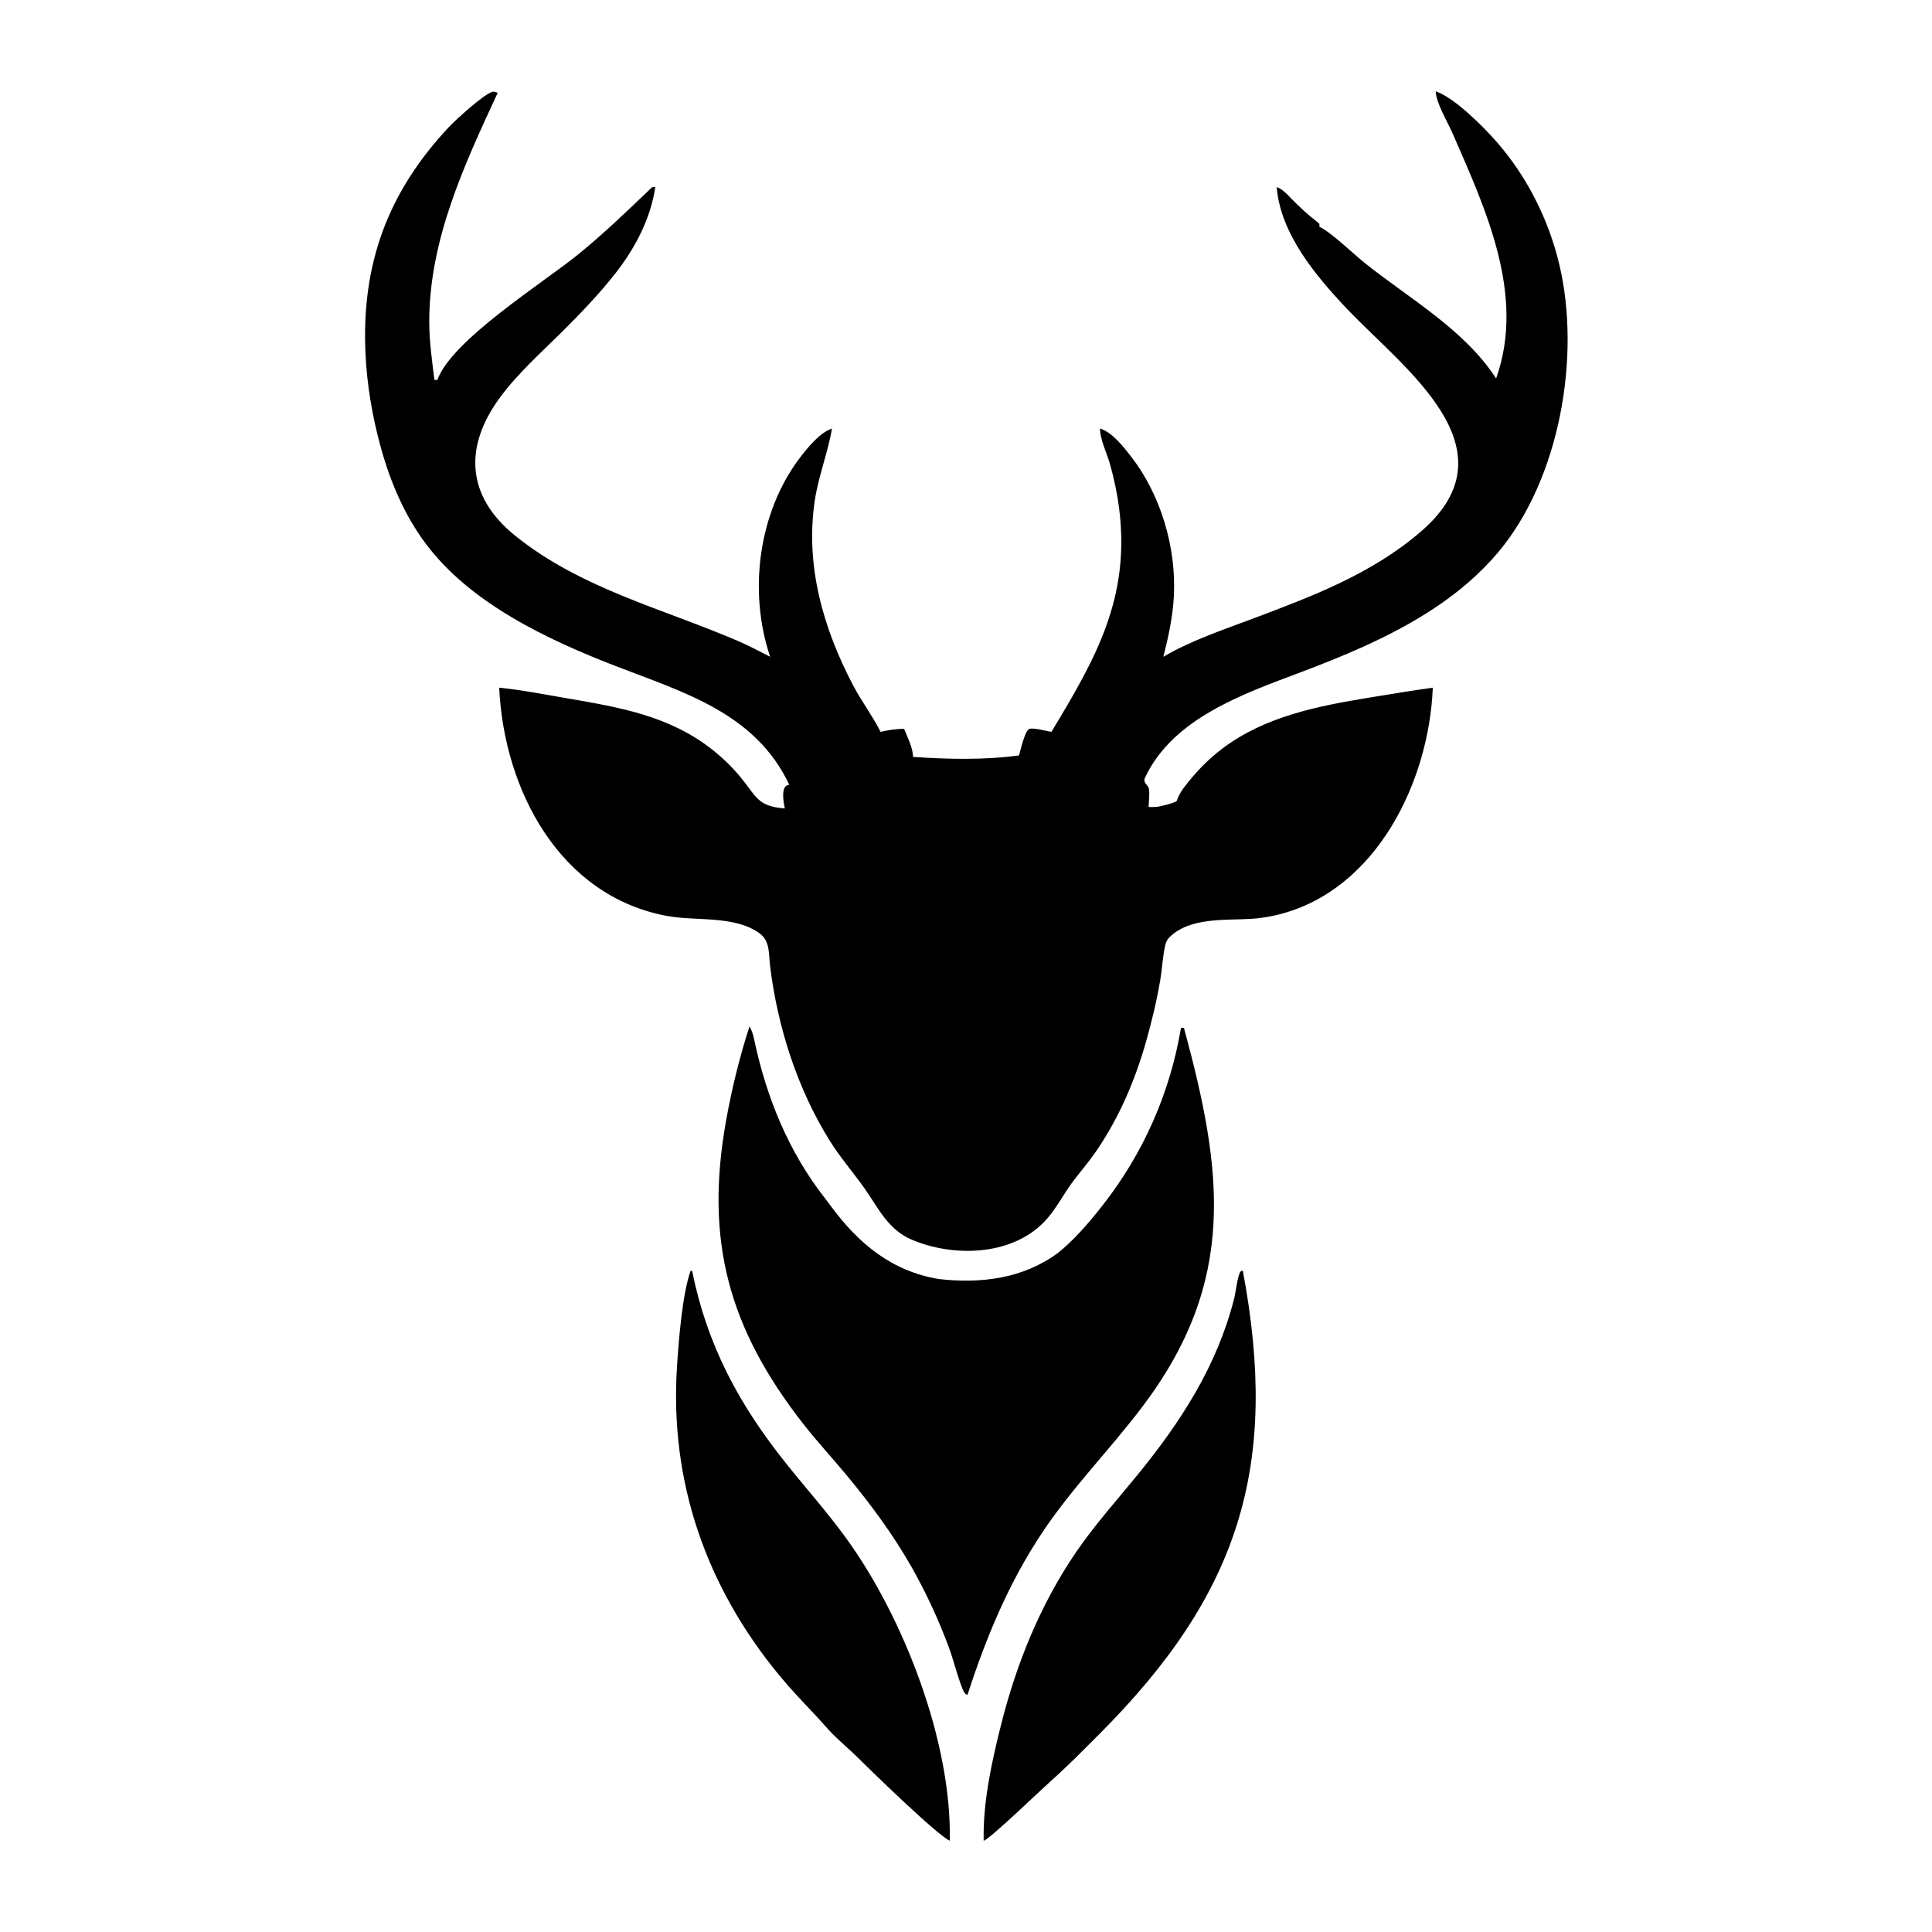
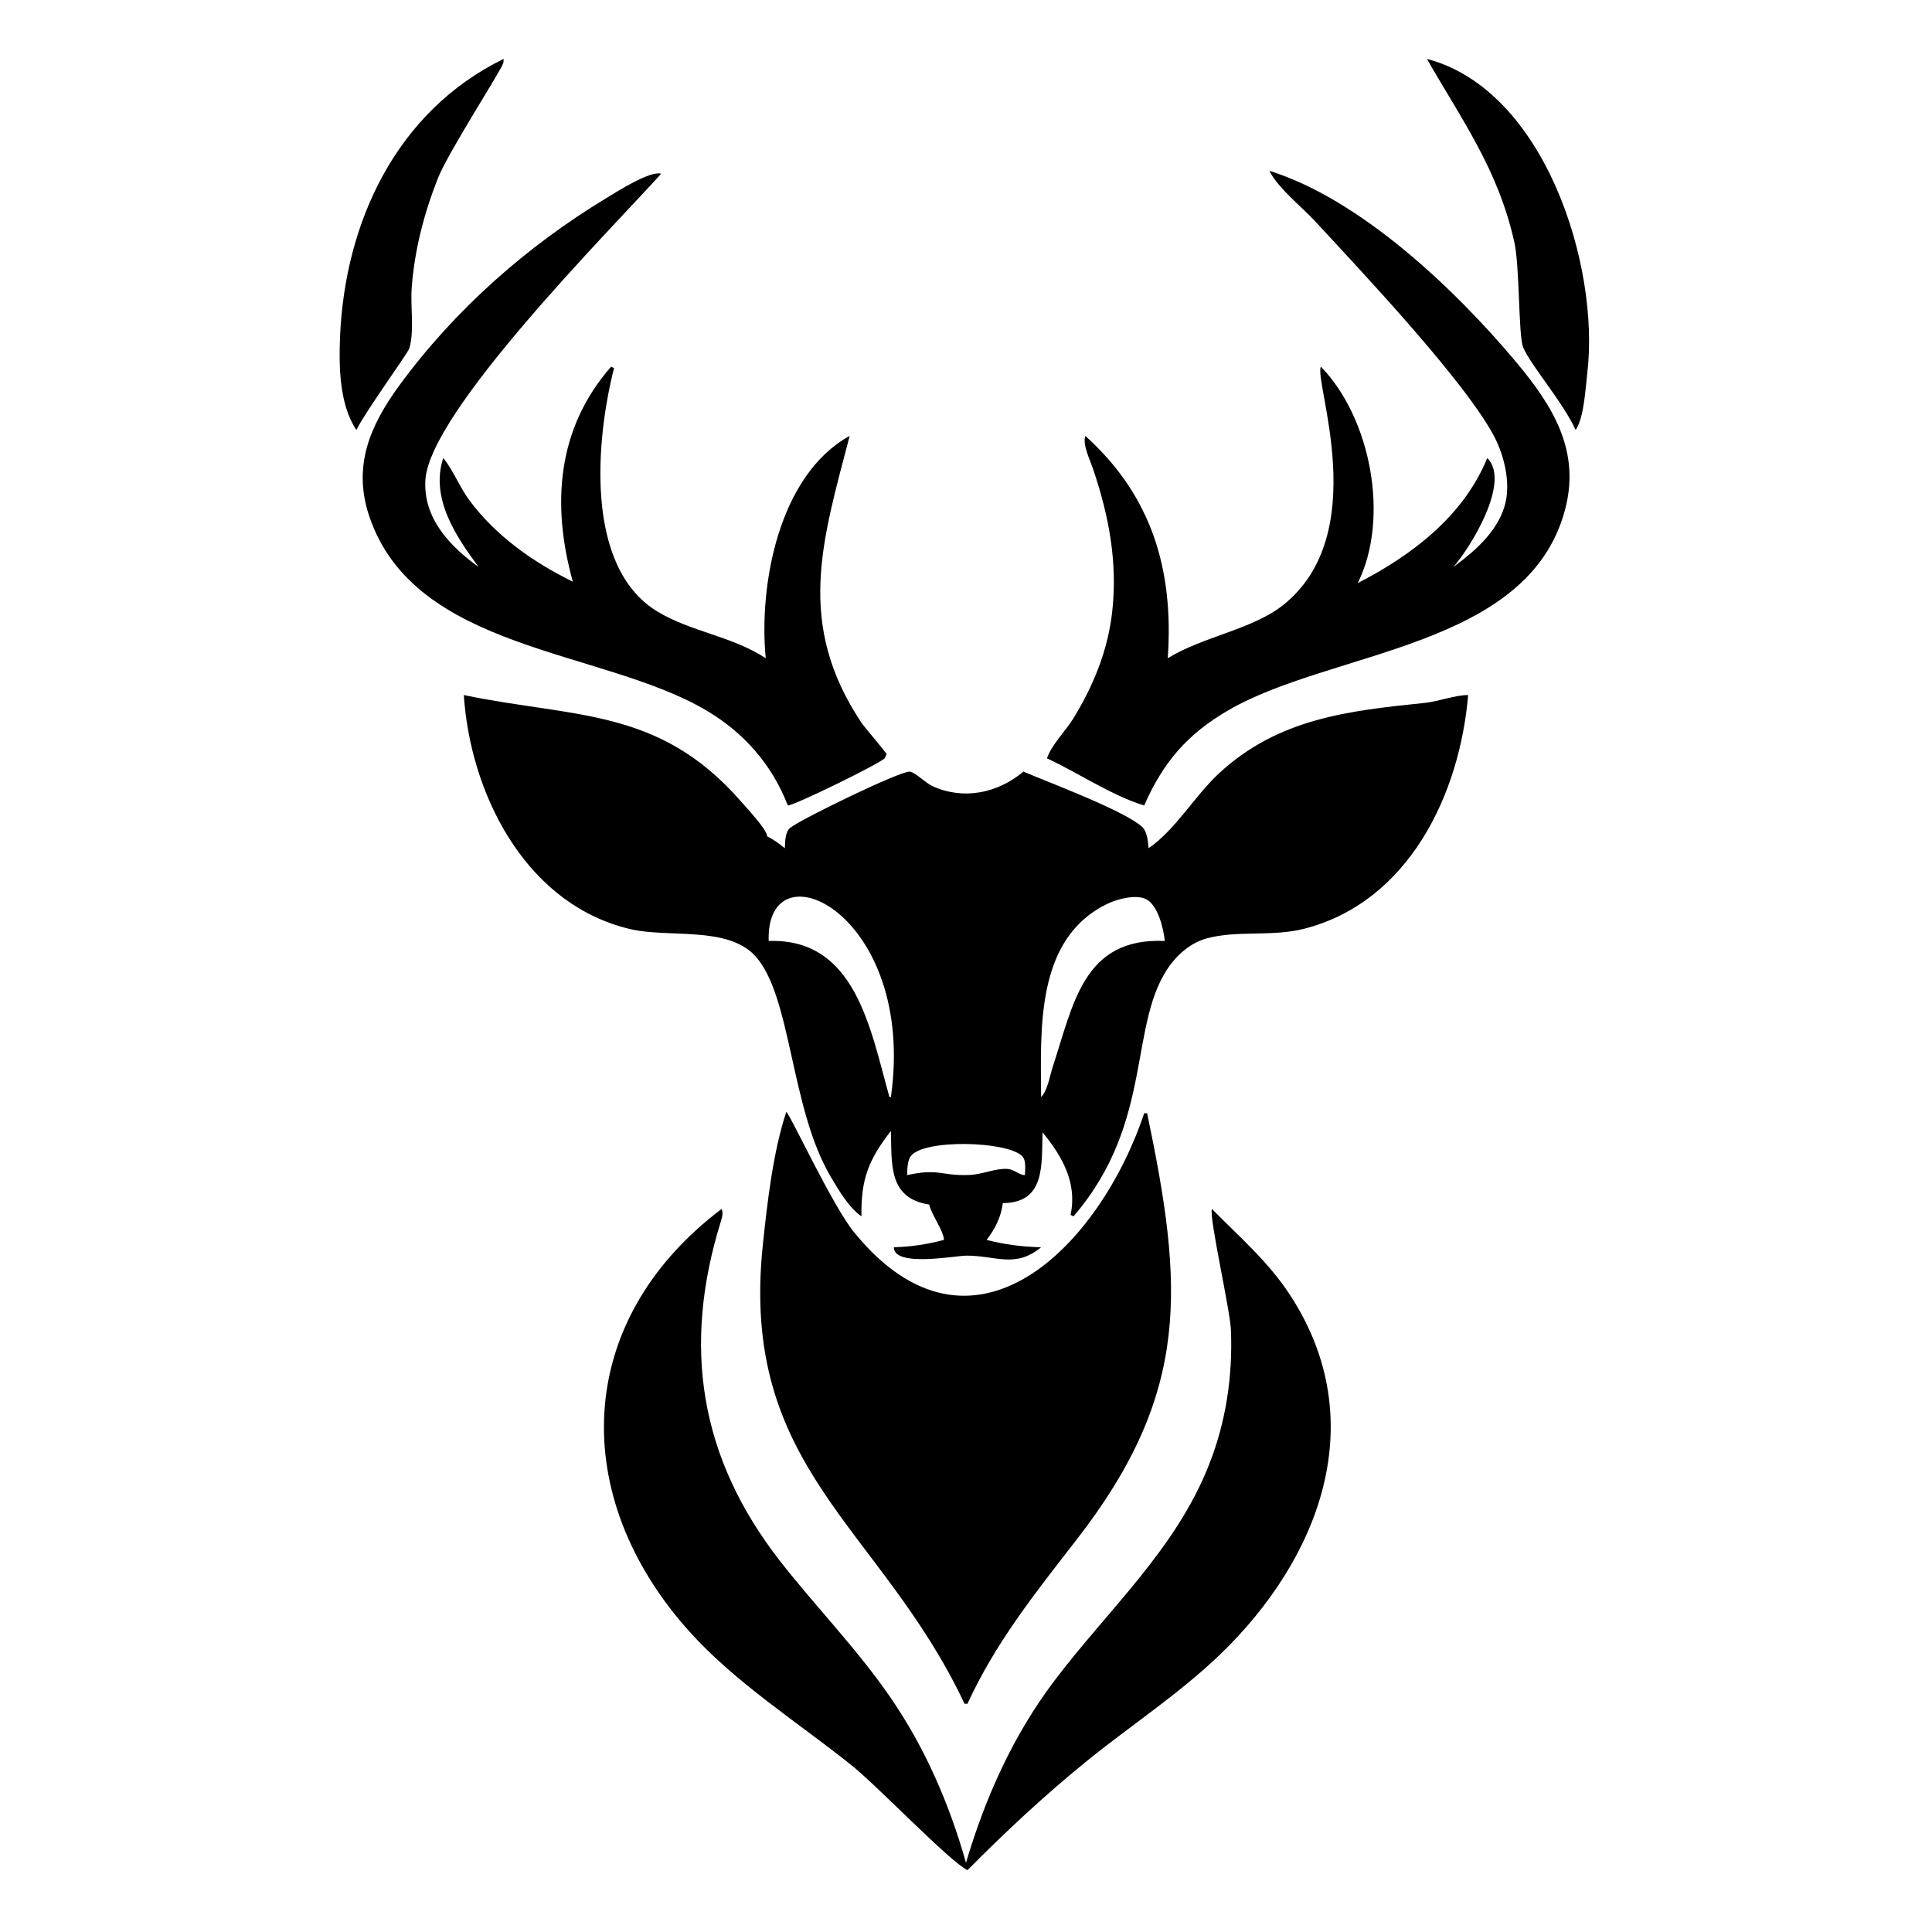
<svg xmlns="http://www.w3.org/2000/svg" version="1.1" width="1312" height="1312">
-   <path d="M523,446c-14.95-44.33-8.1-98.33,20.69-135.78c5.14-6.68,13.23-16.53,21.31-19.22c-2.84,16.77-9.33,32.5-11.78,49.46c-6.36,43.98,5.78,86.16,26.1,124.92C584.99,476.2,592.6,486.19,598,497c5.48-1.21,10.35-2.13,16-2c2.25,5.82,6,12.75,6,19c23.93,1.61,48.19,2.21,72-1c1.02-3.42,3.96-16.88,7-18c2.66-.98,11.89,1.48,15,2c30.08-49.74,53.67-90.94,46-151.62c-1.29-10.27-3.47-20.42-6.27-30.38c-2.06-7.33-6.73-16.56-6.73-24c8.33,2.5,16.09,12.56,21.26,19.25c20.06,25.9,30.54,61.55,28.92,94.22c-.7,14.07-3.67,27.92-7.18,41.53c18.95-11.03,39.64-17.95,60.07-25.62c41-15.41,81.73-30.65,115.31-59.81c64.49-55.99-12.45-110.58-50.48-150.65C893.83,187.72,869.45,158.8,867,127c4.1,1.61,6.76,4.58,9.75,7.69c5.47,5.58,11.05,10.85,17.25,15.62c.66,.56,1.32,1.12,2,1.69c0,.66,0,1.32,0,2c7.43,3.31,23.54,18.82,31.07,24.82C957.33,202.94,994.55,223.9,1016,257c20.17-56.66-7.22-115.21-29.61-166.51C983.11,82.97,975,69.41,975,62c12.95,4.42,33.02,24.65,42.09,35.16c20.3,23.53,34.58,52.12,41.79,82.31c14.87,62.37,.38,145.54-41.26,195.3c-24.4,29.16-57.68,48.98-91.95,64.46c-13.86,6.26-28,11.87-42.23,17.24c-38.7,14.61-86.95,31.15-105.89,71.67c-1.5,3.21,1.46,4.57,2.45,6.86c1,2.3,.04,10.1,0,13c1.98,.11,3.97,.09,5.94-.13c2.2-.25,11.73-2.59,13.06-3.87c.23-.22,.6-1.46,.74-1.81c1.3-3.23,2.82-5.48,4.93-8.24c7.37-9.58,15.62-18.19,25.27-25.5c28.93-21.92,64.85-28.96,99.86-34.7c14.39-2.36,28.76-4.74,43.2-6.75c-2.54,63.63-38.19,137.47-104.66,154.04c-6.09,1.52-12.32,2.52-18.6,2.93c-17.82,1.14-41.89-1.27-55.79,12.72c-1.27,1.28-2.18,3.22-2.59,4.96c-1.8,7.66-2.11,16.09-3.45,23.91c-2.42,14.21-5.8,28.25-9.73,42.11c-7.41,26.11-18.21,51.27-33.54,73.74c-4.71,6.92-10.03,13.14-15.13,19.74c-7.38,9.53-12.36,20.49-20.94,29.13c-22.45,22.61-61.22,23.45-89.18,11.67c-16.52-6.97-22.77-21.48-32.4-35.08c-7.67-10.81-16.25-20.63-23.33-31.93c-22.17-35.34-35.67-77.64-40.69-118.92c-1.01-8.27,.11-16.98-7.29-22.3c-17.03-12.24-42.92-8.03-62.72-11.71C379.75,608.4,342.22,536.07,339,467c15.47,1.56,30.88,4.61,46.2,7.24c35.86,6.16,69.64,11.85,98.99,35.21c6.88,5.48,13.2,11.66,18.81,18.44c10.64,12.89,11.23,19.72,30,21.11c-.98-3.93-3.11-16,3-16c-22.86-48.84-71.85-62.84-118.12-80.77c-46.19-17.91-98.3-42.37-128.74-83c-14.6-19.49-24.2-42.32-30.62-65.69c-5.74-20.87-9.39-42.48-10.35-64.1c-2.67-60.38,15.28-108.94,56.48-152.96c4.93-5.26,23.52-22.21,29.75-24.15c1.13-.35,2.55,.32,3.6,.67c-22.83,49.21-46.49,100.02-46.5,155.4c0,13.42,1.89,26.33,3.5,39.6c.66,0,1.32,0,2,0c9.79-27.11,71.79-65.84,95.76-85.34c17.03-13.85,32.71-28.92,48.55-44.07c.61-.58,1.34-1.59,2.19-1.59c.5,0,1,0,1.5,0c-3.11,21.28-13.49,41.12-26.56,57.95c-11.24,14.47-24.22,27.93-37.22,40.82c-14.31,14.18-29.81,28.01-41.78,44.29c-24.57,33.42-22.67,66.98,10.23,93.58c44.56,36.02,100.1,49.55,151.64,71.7c7.42,3.2,14.47,7.05,21.69,10.66Z" fill="#000000" />
-   <path d="M509,697c1.66,3.01,2.5,5.77,3.19,9.13c8.41,39.48,23.33,76.18,48.39,108.05c1.34,1.72,2.63,3.46,3.92,5.22c18.75,25.36,41.39,43.99,73.12,49.19c28.76,3.24,57.18-.29,80.88-17.78c10.98-8.86,20.27-19.67,29-30.68c.44-.56,.88-1.11,1.33-1.68C776.47,783.19,794.57,742.16,802,698c.66,0,1.32,0,2,0c26.43,97.28,36.46,171.86-28.33,257.43c-21.97,29.02-47.7,54.97-67.94,85.38c-22.75,34.16-38.15,71.28-50.73,110.19c-.31-.15-.61-.3-.91-.47c-.55-.3-.95-.62-1.26-1.17c-3.08-5.43-7.52-22.7-10.18-29.89c-7.1-19.18-15.66-37.81-25.78-55.59c-12.57-22.08-27.64-42.41-43.83-61.95c-9.73-11.75-20.15-22.95-29.55-34.97c-50.78-65.01-67.04-124.71-52.37-206.23c3.87-21.51,9.11-42.95,15.88-63.73Z" fill="#000000" />
-   <path d="M645,1250c-7.77-3.11-52.26-46.24-61.01-55.02c-5.9-5.91-12.3-11.23-18.21-17.1c-4.06-4.03-7.65-8.43-11.56-12.59c-8.47-9-16.88-17.74-24.78-27.3c-49.77-60.23-74.77-131.51-69.71-209.8c1.13-17.4,3.55-49.39,9.27-65.19c.33,0,.66,0,1,0c10.22,50.65,31.83,90.76,63.87,130.86c13.59,17.01,27.95,33.07,40.76,50.73c39.13,53.96,71.71,138.23,70.37,205.41Z" fill="#000000" />
-   <path d="M668,1250c-.55-26.06,5.4-53.16,11.71-78.35c10.46-41.76,26.78-82.15,51.16-117.79c12.5-18.27,27.39-34.88,41.38-52c29.59-36.2,54.28-74.3,65.86-120.1c1.04-4.1,2.23-14.76,4.04-17.8c.55-.91,.85-.96,1.85-.96c24.91,132.38-2.25,219.33-97.43,314.56c-10.79,10.8-21.41,21.7-32.86,31.83c-6.14,5.44-42.73,40.61-45.71,40.61Z" fill="#000000" />
+   <path d="M969,40c80,21,117.6,140.5,108.9,213.5c-1.3,10.7-2.1,29.8-7.9,38.5c-8.5-18.8-31.4-45.1-35.7-56.3c-3.2-8.2-2.2-54.3-5.9-71.1C1017.5,115.5,993.3,82.3,969,40Z" fill="#000000" />
+   <path d="M242,292c-11.5-17.2-11.9-42.9-11.1-62.9C234.1,151.1,269,75.7,342,40c0,.7,0,1.4-.1,2.1c-.1,.3-.1,.5-.2,.8c-1.2,4.8-37.2,60.2-44.3,78.1c-9.4,23.7-15.9,48.8-17.8,74.3c-1,13,1.9,29-1.6,41.2c-.9,3.2-30.1,43.3-36,55.5Z" fill="#000000" />
+   <path d="M987,385c15.7-11.5,32.9-26.6,36-47c2-13.4-1.9-28.9-7.9-40.8c-19-37.1-91-113.4-121.9-146.8c-9.3-10.1-25.3-22.6-31.2-34.4c62.2,19.4,126.6,80.9,167.7,130c25.1,30,44,60.6,32.9,100.9c-25.5,93.6-158.3,94.7-228.4,135.4c-27.9,16.2-44.3,35.3-57.2,64.7c-22.3-6.8-44.6-22.1-66-32c3.1-9.3,12.4-18.3,17.7-26.8c13.8-22.4,23.7-46.6,26.6-72.9c3.7-33.5-2.2-64.8-12.9-96.5c-2-6.1-7.4-16.7-5.4-22.8c45.4,40.8,60.2,91.5,56,151c23.8-14.7,57.1-19.4,78.1-35.9C932.6,362.6,892,258.9,897,249c33.9,34.9,47,102.9,25,147c36.8-18.9,71.9-45.5,88-85c16.3,16.3-11.7,61.2-23,74Z" fill="#000000" />
+   <path d="M325,385c-15.4-20.7-32.9-46.8-24-74c6.9,8.5,11.1,19.8,17.8,28.8c18,24.2,43.4,42.1,70.2,55.2c-14.5-52.2-10.9-103.9,26-146c.7,.3,1.3,.7,2,1c-12.1,47.2-20.6,134.8,29.3,165.2C468.9,429,497,431.9,520,447c-4.8-49.6,8.7-124.3,57-151c-18.5,71.1-37,127.3,8,194.8c1.8,2.7,17,20.5,17,21.2c0,.4-.8,2.3-1.1,2.8c-2.4,3.3-61.5,32.2-65.9,32.2c-10.8-27.9-29.9-49.6-55.6-64.7c-70.9-41.7-197.6-39.9-228.6-131.6c-11.4-33.8,.2-61.3,20.2-88.7c37.5-51.3,86.5-94.7,140.8-127.5c6.9-4.2,29.9-18.9,37.2-16.5c-35.4,39.1-157,161.3-160.1,207.7c-1.7,26.1,16.5,45.2,36.1,59.3Z" fill="#000000" />
+   <path d="M605,768c-15.3,19.7-20.4,33-20,58c-8.7-6.1-15.5-17.8-20.8-26.8c-27.8-46.8-26.5-123.6-51.7-150.4c-18.9-19.9-58.1-11.9-83.8-17.7c-69.1-15.8-106.8-86.6-113.2-152.6c-.2-2.1-.4-4.3-.5-6.5c74.8,15.6,132.2,8.3,187.8,71.8C506.4,548,521,563.4,521,568c4.5,2.1,8.1,5,12,8c.2-4.1,0-10.8,3.6-13.8c6.8-5.7,75.9-39.3,81.4-38.2c3.9,.8,10.6,7.7,15.1,9.8c21.2,9.7,44.3,4.9,61.9-9.8c17.1,7.3,69.1,26.7,80.8,37.7c3.3,3.2,3.8,10,4.2,14.3c18.6-12.8,31.1-35.4,48-51c40.3-37.2,87.7-42.3,139.8-47.7c9.3-1,20.3-5.3,29.2-5.3c-5.7,67.6-40.4,140.5-111.3,158.7c-21.8,5.6-45.3,.9-66,6.5c-9.5,2.5-18.1,9.1-24.1,16.9C765.2,693.2,785,761,729,826c-.7-.3-1.3-.7-2-1c4.7-21.6-5.7-39.9-19-56c-.8,21.4,2.3,47.9-27,48c-1.2,9.5-5.2,17.5-11,25c12.4,3.2,24.2,4.7,37,5c-17.6,14.6-31.2,5.5-50.8,5.7c-7.4,0-49.2,8.1-49.2-5.7c11.6-.3,22.8-2,34-5c0-5.8-8.3-16.8-10-24c-28.1-4.4-25.3-27.8-26-50ZM522,639c59-2,69,59.6,82,106c.3,0,.7,0,1,0c17.6-124.7-85.1-172.7-83-106ZM707,745c4.4-4.4,5.9-14.3,7.8-20.2C729,681.6,735.7,636.6,791,639c-.8-8.2-4.4-23.3-12-28c-6.7-4.1-20.2-.5-26.6,2.6C702.9,637.1,706.8,699.2,707,745Zm-91,53c22.1-4.8,22.9,.7,42.4-.1c8.6-.3,17.5-4.6,25.6-4.1c4.7,.2,8.1,4.2,12,4.2c.1-3.7,1.1-10-2-13c-10.3-10.1-66.6-11.6-75.5,.1c-2.3,3-2.4,9.3-2.5,12.9Z" fill="#000000" />
+   <path d="M534,755c3.3,3.3,31.4,63.9,45.9,81.7C660.6,936,747.3,845.1,777,756c.7,0,1.3,0,2,0c24.6,117.6,30.1,189.3-48,289.7c-27.9,36-54.8,69.5-74,111.3c-.7,0-1.3,0-2,0c-56.8-120.6-153.3-159.1-136.9-312.3c3-28.3,6.9-62.7,15.9-89.7Z" fill="#000000" />
+   <path d="M656,1265c13-44.1,31.9-86.3,59.7-123.2c36.6-48.6,82.7-89.4,105.4-147.3c11.5-29.1,16.1-60.2,14.8-91.4c-.6-14-15-76.8-12.9-82.1c19,19.3,38.3,35.7,53.3,58.8c55.6,85.5,19.9,178.6-47.8,243.8c-28.2,27.1-61.5,48.7-91.7,73.3c-28.2,23-54.2,47.3-79.8,73.1c-11.9-5.7-61.6-57.6-78.7-71.2c-36.6-29.3-78.6-55.8-110.1-90.8c-82-91.2-79.3-210.6,21.8-287c1.3,2.7,.4,5.5-.4,8.2c-26.4,84.8-14.8,160.5,40.2,231c24.4,31.2,52,59.3,74.6,92.1c23.7,34.3,40.3,72.7,51.6,112.7Z" fill="#000000" />
</svg>
